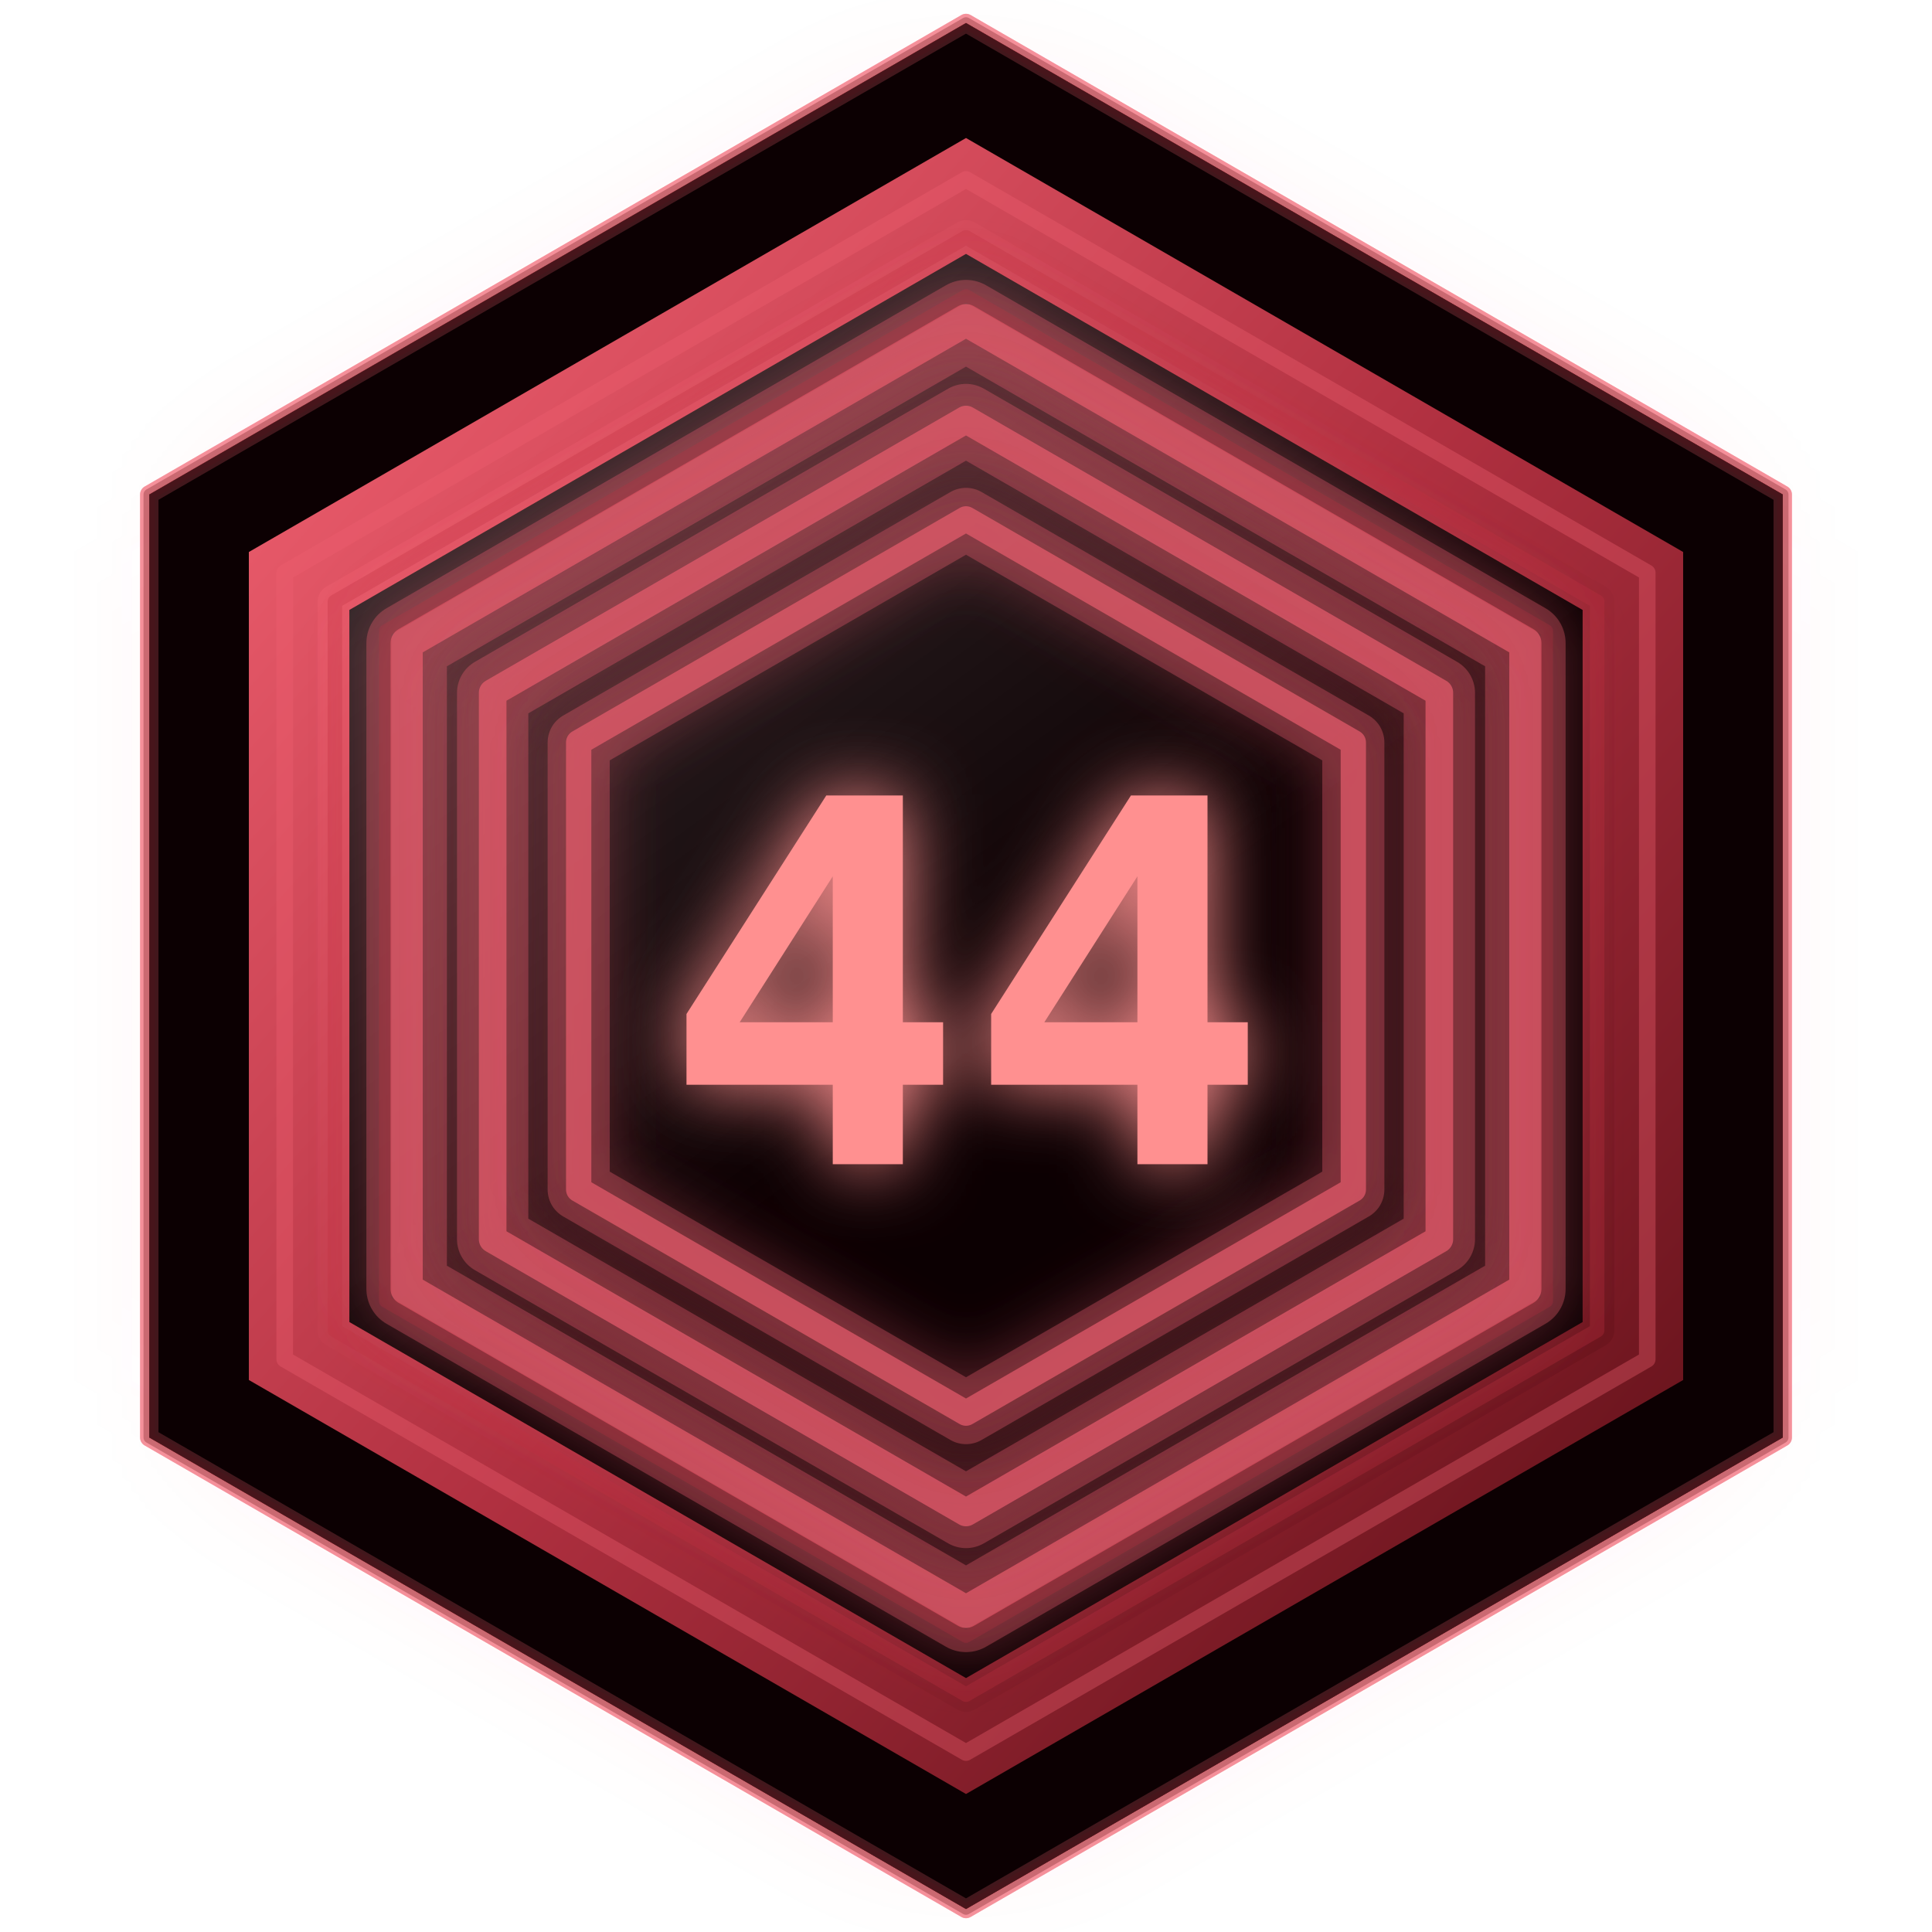
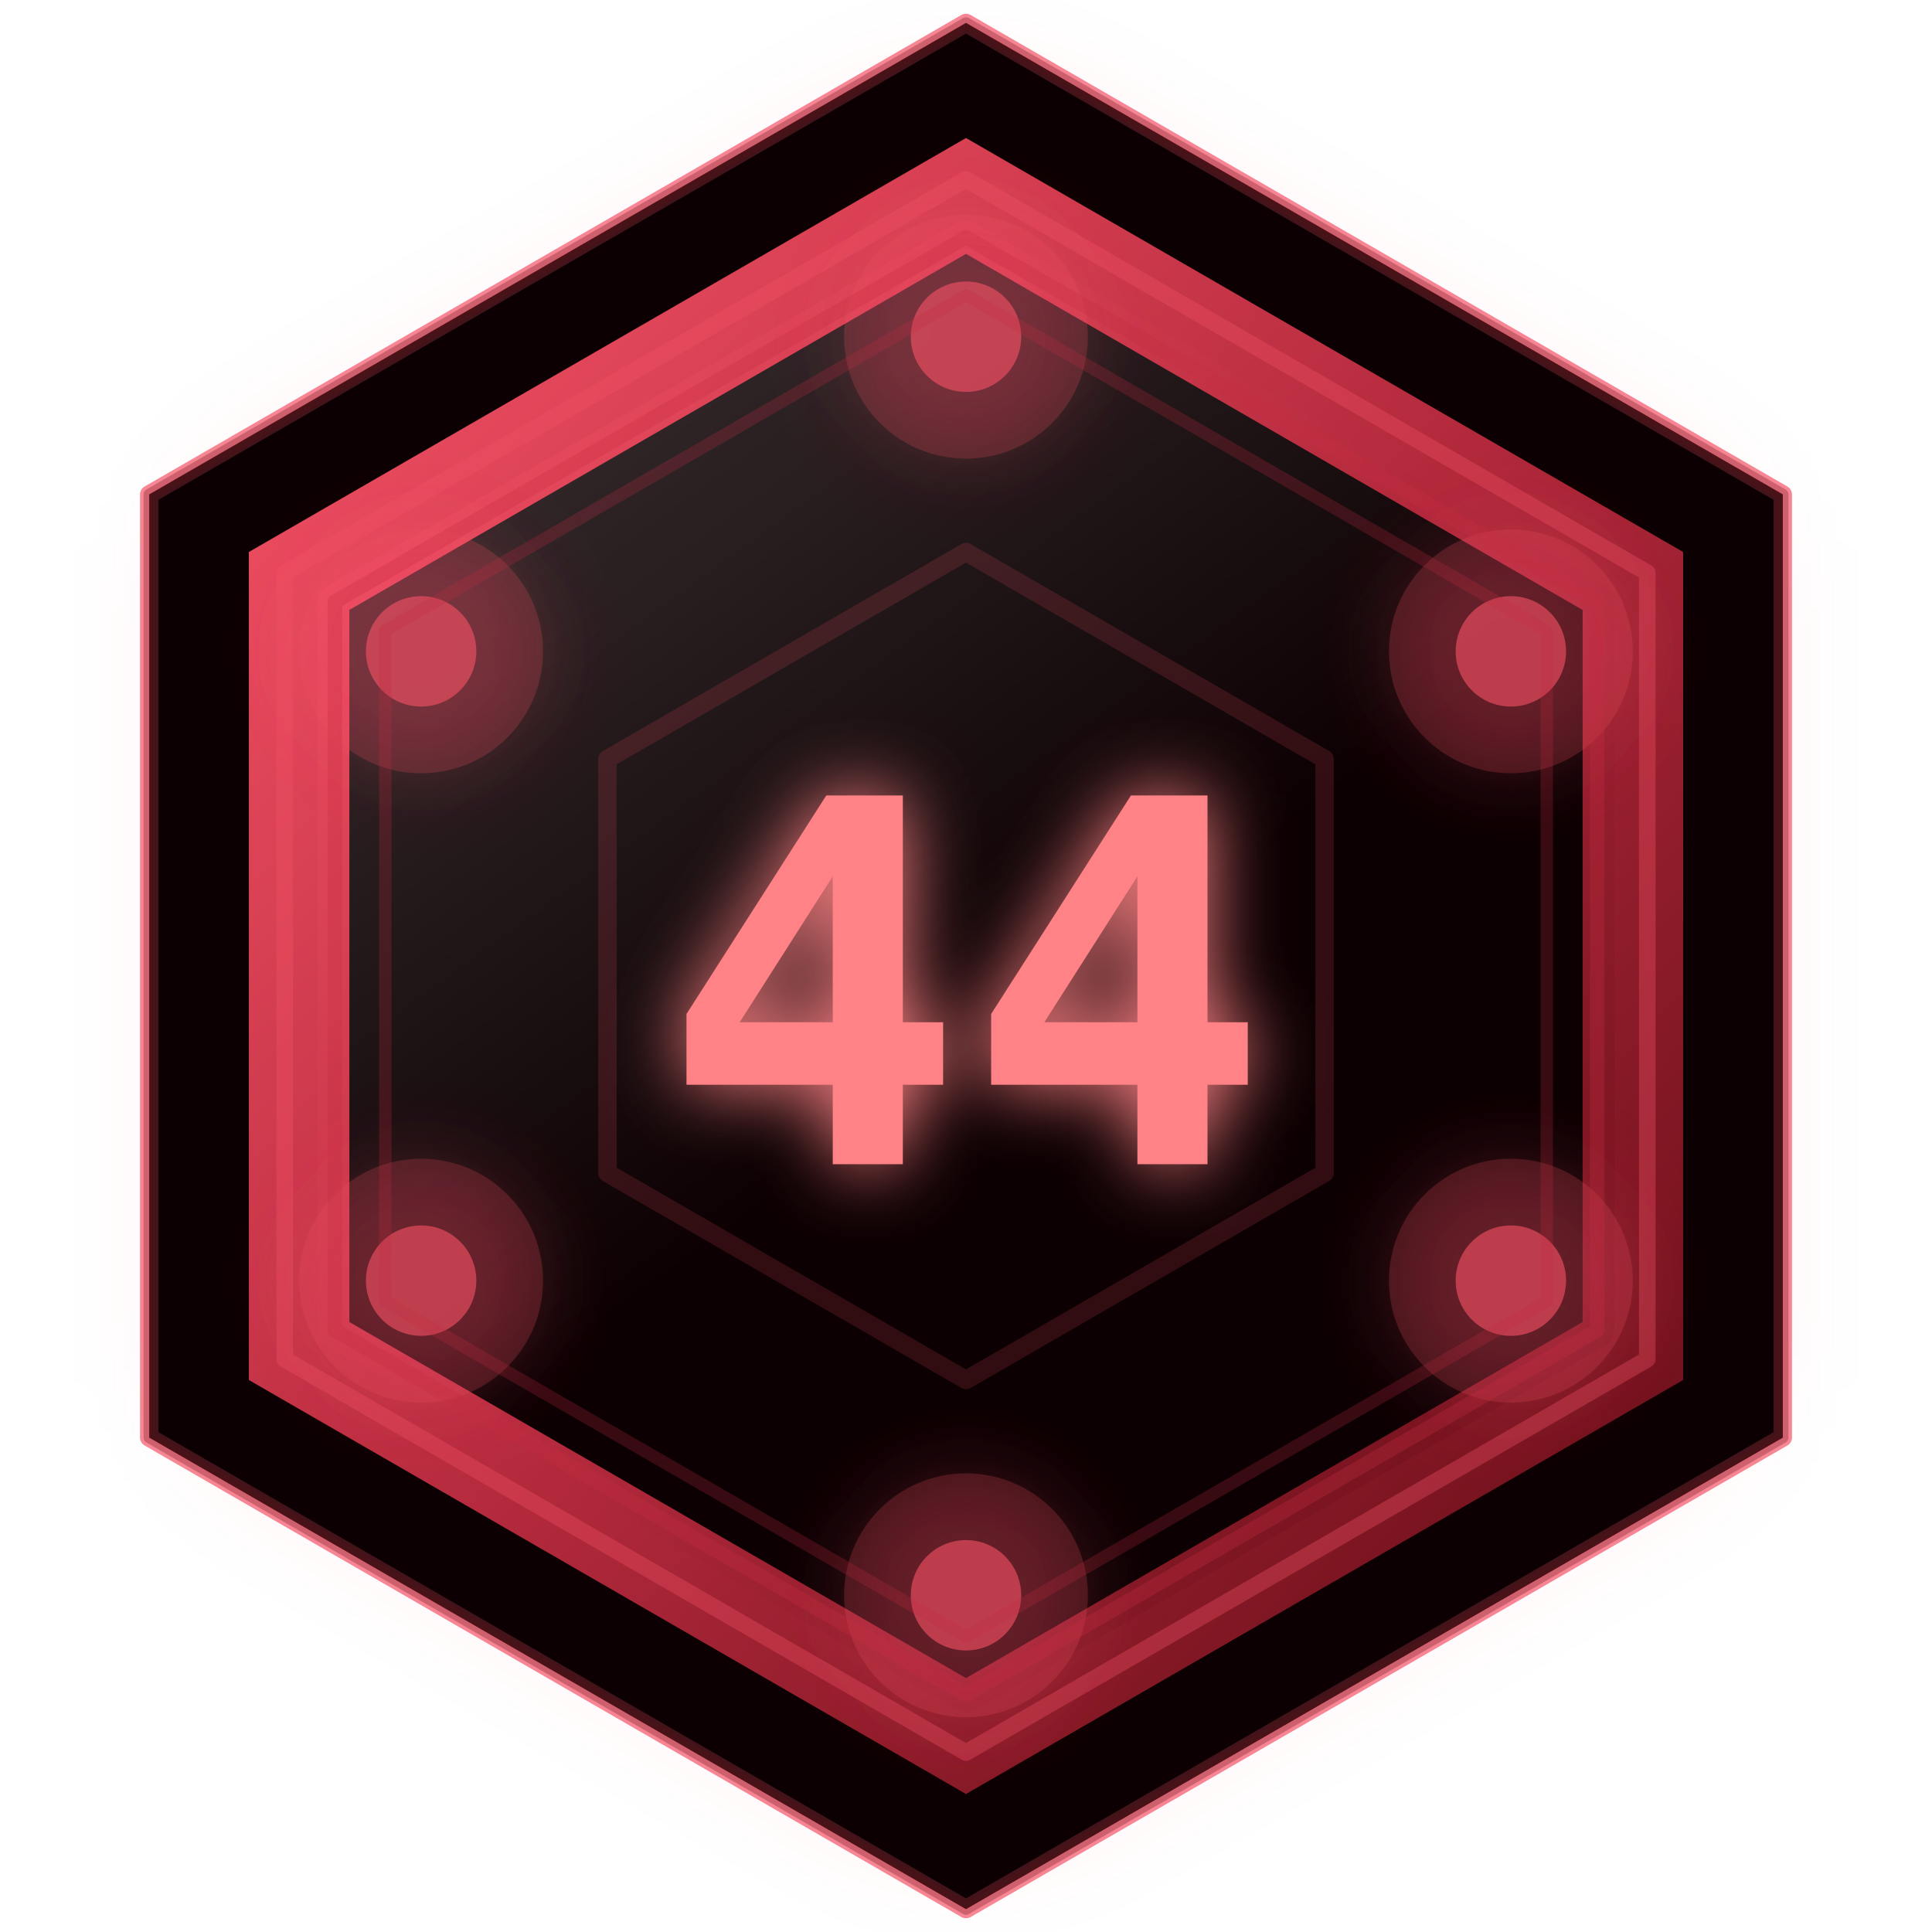
<svg xmlns="http://www.w3.org/2000/svg" width="84" height="84" viewBox="0 0 84 84" role="img" aria-label="Level 44 Badge">
  <defs>
    <radialGradient id="bglv44" cx="35%" cy="28%" r="72%">
      <stop offset="0%" stop-color="#0c0002" />
      <stop offset="100%" stop-color="#0c0002" />
    </radialGradient>
    <linearGradient id="rimlv44" x1="5%" y1="5%" x2="95%" y2="95%">
-       <stop offset="0%" stop-color="#f06070" />
-       <stop offset="50%" stop-color="#b03040" />
-       <stop offset="100%" stop-color="#601018" />
+       <stop offset="0%" stop-color="#f35165" />
+       <stop offset="50%" stop-color="#b52a3d" />
+       <stop offset="100%" stop-color="#650d16" />
    </linearGradient>
    <linearGradient id="shlv44" x1="18%" y1="0%" x2="82%" y2="100%">
      <stop offset="0%" stop-color="white" stop-opacity="0.18" />
      <stop offset="55%" stop-color="white" stop-opacity="0" />
    </linearGradient>
    <filter id="gllv44" x="-40%" y="-40%" width="180%" height="180%">
      <feGaussianBlur stdDeviation="1.6" result="b" />
      <feMerge>
        <feMergeNode in="b" />
        <feMergeNode in="SourceGraphic" />
      </feMerge>
    </filter>
    <filter id="halolv44" x="-35%" y="-35%" width="170%" height="170%">
      <feGaussianBlur stdDeviation="3.5" result="b" />
      <feMerge>
        <feMergeNode in="b" />
        <feMergeNode in="SourceGraphic" />
      </feMerge>
    </filter>
    <linearGradient id="pglv44_0" x1="5%" y1="0%" x2="95%" y2="100%">
-       <stop offset="0%" stop-color="#f06070" stop-opacity="0.95" />
-       <stop offset="38%" stop-color="#b03040" stop-opacity="0.90" />
-       <stop offset="100%" stop-color="#601018" stop-opacity="0.85" />
+       <stop offset="0%" stop-color="#f35165" stop-opacity="0.95" />
+       <stop offset="38%" stop-color="#b52a3d" stop-opacity="0.90" />
+       <stop offset="100%" stop-color="#650d16" stop-opacity="0.85" />
    </linearGradient>
    <linearGradient id="pglv44_1" x1="5%" y1="0%" x2="95%" y2="100%">
-       <stop offset="0%" stop-color="#f06070" stop-opacity="0.95" />
-       <stop offset="38%" stop-color="#b03040" stop-opacity="0.90" />
-       <stop offset="100%" stop-color="#601018" stop-opacity="0.85" />
+       <stop offset="0%" stop-color="#f35165" stop-opacity="0.95" />
+       <stop offset="38%" stop-color="#b52a3d" stop-opacity="0.90" />
+       <stop offset="100%" stop-color="#650d16" stop-opacity="0.85" />
    </linearGradient>
    <linearGradient id="pglv44_2" x1="5%" y1="0%" x2="95%" y2="100%">
-       <stop offset="0%" stop-color="#f06070" stop-opacity="0.95" />
-       <stop offset="38%" stop-color="#b03040" stop-opacity="0.90" />
-       <stop offset="100%" stop-color="#601018" stop-opacity="0.85" />
+       <stop offset="0%" stop-color="#f35165" stop-opacity="0.95" />
+       <stop offset="38%" stop-color="#b52a3d" stop-opacity="0.90" />
+       <stop offset="100%" stop-color="#650d16" stop-opacity="0.85" />
    </linearGradient>
    <linearGradient id="pglv44_3" x1="5%" y1="0%" x2="95%" y2="100%">
-       <stop offset="0%" stop-color="#f06070" stop-opacity="0.95" />
-       <stop offset="38%" stop-color="#b03040" stop-opacity="0.90" />
-       <stop offset="100%" stop-color="#601018" stop-opacity="0.85" />
+       <stop offset="0%" stop-color="#f35165" stop-opacity="0.95" />
+       <stop offset="38%" stop-color="#b52a3d" stop-opacity="0.90" />
+       <stop offset="100%" stop-color="#650d16" stop-opacity="0.85" />
    </linearGradient>
-     <filter id="rotGlowlv44" x="-30%" y="-30%" width="160%" height="160%">
-       <feGaussianBlur stdDeviation="1.3" result="b" />
+     <filter id="rotDotGlowlv44" x="-80%" y="-80%" width="360%" height="360%">
+       <feGaussianBlur stdDeviation="1.7" result="b" />
      <feMerge>
        <feMergeNode in="b" />
        <feMergeNode in="SourceGraphic" />
      </feMerge>
    </filter>
  </defs>
-   <path d="M73.18,24.00 L73.18,60.00 L42.00,78.00 L10.82,60.00 L10.82,24.00 L42.00,6.00Z" fill="#f06070" fill-opacity="0.28" filter="url(#halolv44)" />
+   <path d="M73.18,24.00 L73.18,60.00 L42.00,78.00 L10.82,60.00 L10.82,24.00 L42.00,6.00Z" fill="#f35165" fill-opacity="0.28" filter="url(#halolv44)" />
  <path d="M75.98,22.38 L75.98,61.62 L42.00,81.24 L8.02,61.62 L8.02,22.38 L42.00,2.76Z" fill="url(#pglv44_0)" />
  <path d="M73.18,24.00 L73.18,60.00 L42.00,78.00 L10.82,60.00 L10.82,24.00 L42.00,6.00Z" fill="#0c0002" />
-   <path d="M75.98,22.38 L75.98,61.62 L42.00,81.24 L8.02,61.62 L8.02,22.38 L42.00,2.76Z" fill="none" stroke="#f06070" stroke-width="0.8" stroke-opacity="0.48" stroke-linejoin="round" />
-   <path d="M73.18,24.00 L73.18,60.00 L42.00,78.00 L10.82,60.00 L10.82,24.00 L42.00,6.00Z" fill="none" stroke="#601018" stroke-width="0.5" stroke-opacity="0.28" stroke-linejoin="round" />
+   <path d="M75.98,22.38 L75.98,61.62 L42.00,81.24 L8.02,61.62 L8.02,22.38 L42.00,2.76Z" fill="none" stroke="#f35165" stroke-width="0.8" stroke-opacity="0.48" stroke-linejoin="round" />
+   <path d="M73.18,24.00 L73.18,60.00 L42.00,78.00 L10.82,60.00 L10.82,24.00 L42.00,6.00Z" fill="none" stroke="#650d16" stroke-width="0.5" stroke-opacity="0.28" stroke-linejoin="round" />
  <path d="M77.51,21.50 L77.51,62.50 L42.00,83.00 L6.49,62.50 L6.49,21.50 L42.00,1.00Z" fill="url(#pglv44_1)" />
  <path d="M75.98,22.38 L75.98,61.62 L42.00,81.24 L8.02,61.62 L8.02,22.38 L42.00,2.76Z" fill="#0c0002" />
-   <path d="M77.51,21.50 L77.51,62.50 L42.00,83.00 L6.49,62.50 L6.49,21.50 L42.00,1.00Z" fill="none" stroke="#f06070" stroke-width="0.8" stroke-opacity="0.40" stroke-linejoin="round" />
-   <path d="M75.98,22.38 L75.98,61.62 L42.00,81.24 L8.02,61.62 L8.02,22.38 L42.00,2.76Z" fill="none" stroke="#601018" stroke-width="0.5" stroke-opacity="0.24" stroke-linejoin="round" />
+   <path d="M77.51,21.50 L77.51,62.50 L42.00,83.00 L6.49,62.50 L6.49,21.50 L42.00,1.00Z" fill="none" stroke="#f35165" stroke-width="0.8" stroke-opacity="0.40" stroke-linejoin="round" />
+   <path d="M75.98,22.38 L75.98,61.62 L42.00,81.24 L8.02,61.62 L8.02,22.38 L42.00,2.76Z" fill="none" stroke="#650d16" stroke-width="0.5" stroke-opacity="0.24" stroke-linejoin="round" />
  <path d="M77.51,21.50 L77.51,62.50 L42.00,83.00 L6.49,62.50 L6.49,21.50 L42.00,1.00Z" fill="url(#pglv44_2)" />
  <path d="M77.51,21.50 L77.51,62.50 L42.00,83.00 L6.49,62.50 L6.49,21.50 L42.00,1.00Z" fill="#0c0002" />
-   <path d="M77.51,21.50 L77.51,62.50 L42.00,83.00 L6.49,62.50 L6.49,21.50 L42.00,1.00Z" fill="none" stroke="#f06070" stroke-width="0.8" stroke-opacity="0.32" stroke-linejoin="round" />
-   <path d="M77.51,21.50 L77.51,62.50 L42.00,83.00 L6.49,62.50 L6.49,21.50 L42.00,1.00Z" fill="none" stroke="#601018" stroke-width="0.5" stroke-opacity="0.20" stroke-linejoin="round" />
+   <path d="M77.51,21.50 L77.51,62.50 L42.00,83.00 L6.49,62.50 L6.49,21.50 L42.00,1.00Z" fill="none" stroke="#f35165" stroke-width="0.8" stroke-opacity="0.32" stroke-linejoin="round" />
+   <path d="M77.51,21.50 L77.51,62.50 L42.00,83.00 L6.49,62.50 L6.49,21.50 L42.00,1.00Z" fill="none" stroke="#650d16" stroke-width="0.5" stroke-opacity="0.20" stroke-linejoin="round" />
  <path d="M77.51,21.50 L77.51,62.50 L42.00,83.00 L6.49,62.50 L6.49,21.50 L42.00,1.00Z" fill="url(#pglv44_3)" />
  <path d="M77.51,21.50 L77.51,62.50 L42.00,83.00 L6.49,62.50 L6.49,21.50 L42.00,1.00Z" fill="#0c0002" />
-   <path d="M77.51,21.50 L77.51,62.50 L42.00,83.00 L6.49,62.50 L6.49,21.50 L42.00,1.00Z" fill="none" stroke="#f06070" stroke-width="0.8" stroke-opacity="0.24" stroke-linejoin="round" />
-   <path d="M77.51,21.50 L77.51,62.50 L42.00,83.00 L6.49,62.50 L6.49,21.50 L42.00,1.00Z" fill="none" stroke="#601018" stroke-width="0.5" stroke-opacity="0.16" stroke-linejoin="round" />
+   <path d="M77.51,21.50 L77.51,62.50 L42.00,83.00 L6.49,62.50 L6.49,21.50 L42.00,1.00Z" fill="none" stroke="#f35165" stroke-width="0.8" stroke-opacity="0.24" stroke-linejoin="round" />
+   <path d="M77.51,21.50 L77.51,62.50 L42.00,83.00 L6.49,62.50 L6.49,21.50 L42.00,1.00Z" fill="none" stroke="#650d16" stroke-width="0.5" stroke-opacity="0.16" stroke-linejoin="round" />
  <path d="M73.18,24.00 L73.18,60.00 L42.00,78.00 L10.82,60.00 L10.82,24.00 L42.00,6.00Z" fill="url(#rimlv44)" />
  <path d="M69.44,26.16 L69.44,57.84 L42.00,73.68 L14.56,57.84 L14.56,26.16 L42.00,10.32Z" fill="#0c0002" />
  <path d="M69.44,26.16 L69.44,57.84 L42.00,73.68 L14.56,57.84 L14.56,26.16 L42.00,10.32Z" fill="none" stroke="url(#rimlv44)" stroke-width="1.5" stroke-linejoin="round" />
  <path d="M68.81,26.52 L68.81,57.48 L42.00,72.96 L15.19,57.48 L15.19,26.52 L42.00,11.04Z" fill="url(#bglv44)" />
  <path d="M68.81,26.52 L68.81,57.48 L42.00,72.96 L15.19,57.48 L15.19,26.52 L42.00,11.04Z" fill="url(#shlv44)" />
-   <path d="M66.32,27.96 L66.32,56.04 L42.00,70.08 L17.68,56.04 L17.68,27.96 L42.00,13.92Z" fill="none" stroke="#f06070" stroke-width="3.5" stroke-opacity="0.33" filter="url(#rotGlowlv44)" stroke-linejoin="round" />
-   <path d="M66.32,27.96 L66.32,56.04 L42.00,70.08 L17.68,56.04 L17.68,27.96 L42.00,13.92Z" fill="none" stroke="#f06070" stroke-width="1.4" stroke-opacity="0.65" stroke-linejoin="round" />
-   <path d="M62.58,53.88 L42.00,65.76 L21.42,53.88 L21.42,30.12 L42.00,18.24 L62.58,30.12Z" fill="none" stroke="#f06070" stroke-width="3.1" stroke-opacity="0.33" filter="url(#rotGlowlv44)" stroke-linejoin="round" />
-   <path d="M62.58,53.88 L42.00,65.76 L21.42,53.88 L21.42,30.12 L42.00,18.24 L62.58,30.12Z" fill="none" stroke="#f06070" stroke-width="1.2" stroke-opacity="0.65" stroke-linejoin="round" />
-   <path d="M58.84,32.28 L58.84,51.72 L42.00,61.44 L25.16,51.72 L25.16,32.28 L42.00,22.56Z" fill="none" stroke="#f06070" stroke-width="2.7" stroke-opacity="0.33" filter="url(#rotGlowlv44)" stroke-linejoin="round" />
-   <path d="M58.84,32.28 L58.84,51.72 L42.00,61.44 L25.16,51.72 L25.16,32.28 L42.00,22.56Z" fill="none" stroke="#f06070" stroke-width="1.1" stroke-opacity="0.65" stroke-linejoin="round" />
-   <path d="M71.62,24.90 L71.62,59.10 L42.00,76.20 L12.38,59.10 L12.38,24.90 L42.00,7.80Z" fill="none" stroke="#f06070" stroke-width="0.72" stroke-opacity="0.36" stroke-linejoin="round" />
-   <path d="M69.44,26.16 L69.44,57.84 L42.00,73.68 L14.56,57.84 L14.56,26.16 L42.00,10.32Z" fill="none" stroke="#c03040" stroke-width="0.63" stroke-opacity="0.30" stroke-linejoin="round" />
-   <path d="M67.25,27.42 L67.25,56.58 L42.00,71.16 L16.75,56.58 L16.75,27.42 L42.00,12.84Z" fill="none" stroke="#c03040" stroke-width="0.54" stroke-opacity="0.24" stroke-linejoin="round" />
-   <text x="42" y="43" text-anchor="middle" dominant-baseline="central" font-family="Orbitron,monospace" font-weight="900" font-size="22" fill="#ff9090" filter="url(#gllv44)">44</text>
+   <circle cx="65.69" cy="28.32" r="5.3" fill="#f35165" fill-opacity="0.22" filter="url(#rotDotGlowlv44)" />
+   <circle cx="65.69" cy="28.32" r="2.4" fill="#f35165" fill-opacity="0.62" />
+   <circle cx="65.69" cy="55.68" r="5.3" fill="#f35165" fill-opacity="0.22" filter="url(#rotDotGlowlv44)" />
+   <circle cx="65.69" cy="55.68" r="2.4" fill="#f35165" fill-opacity="0.62" />
+   <circle cx="42.00" cy="69.36" r="5.3" fill="#f35165" fill-opacity="0.22" filter="url(#rotDotGlowlv44)" />
+   <circle cx="42.00" cy="69.36" r="2.4" fill="#f35165" fill-opacity="0.62" />
+   <circle cx="18.31" cy="55.68" r="5.3" fill="#f35165" fill-opacity="0.22" filter="url(#rotDotGlowlv44)" />
+   <circle cx="18.31" cy="55.68" r="2.4" fill="#f35165" fill-opacity="0.62" />
+   <circle cx="18.31" cy="28.32" r="5.3" fill="#f35165" fill-opacity="0.22" filter="url(#rotDotGlowlv44)" />
+   <circle cx="18.31" cy="28.32" r="2.4" fill="#f35165" fill-opacity="0.62" />
+   <circle cx="42.00" cy="14.64" r="5.3" fill="#f35165" fill-opacity="0.22" filter="url(#rotDotGlowlv44)" />
+   <circle cx="42.00" cy="14.64" r="2.4" fill="#f35165" fill-opacity="0.62" />
+   <path d="M57.59,33.00 L57.59,51.00 L42.00,60.00 L26.41,51.00 L26.41,33.00 L42.00,24.00Z" fill="none" stroke="#f35165" stroke-width="0.8" stroke-opacity="0.16" stroke-linejoin="round" />
+   <path d="M71.62,24.90 L71.62,59.10 L42.00,76.20 L12.38,59.10 L12.38,24.90 L42.00,7.80Z" fill="none" stroke="#f35165" stroke-width="0.72" stroke-opacity="0.36" stroke-linejoin="round" />
+   <path d="M69.44,26.16 L69.44,57.84 L42.00,73.68 L14.56,57.84 L14.56,26.16 L42.00,10.32Z" fill="none" stroke="#c42d40" stroke-width="0.63" stroke-opacity="0.30" stroke-linejoin="round" />
+   <path d="M67.25,27.42 L67.25,56.58 L42.00,71.16 L16.75,56.58 L16.75,27.42 L42.00,12.84Z" fill="none" stroke="#c42d40" stroke-width="0.54" stroke-opacity="0.24" stroke-linejoin="round" />
+   <text x="42" y="43" text-anchor="middle" dominant-baseline="central" font-family="Orbitron,monospace" font-weight="900" font-size="22" fill="#ff8386" filter="url(#gllv44)">44</text>
</svg>
